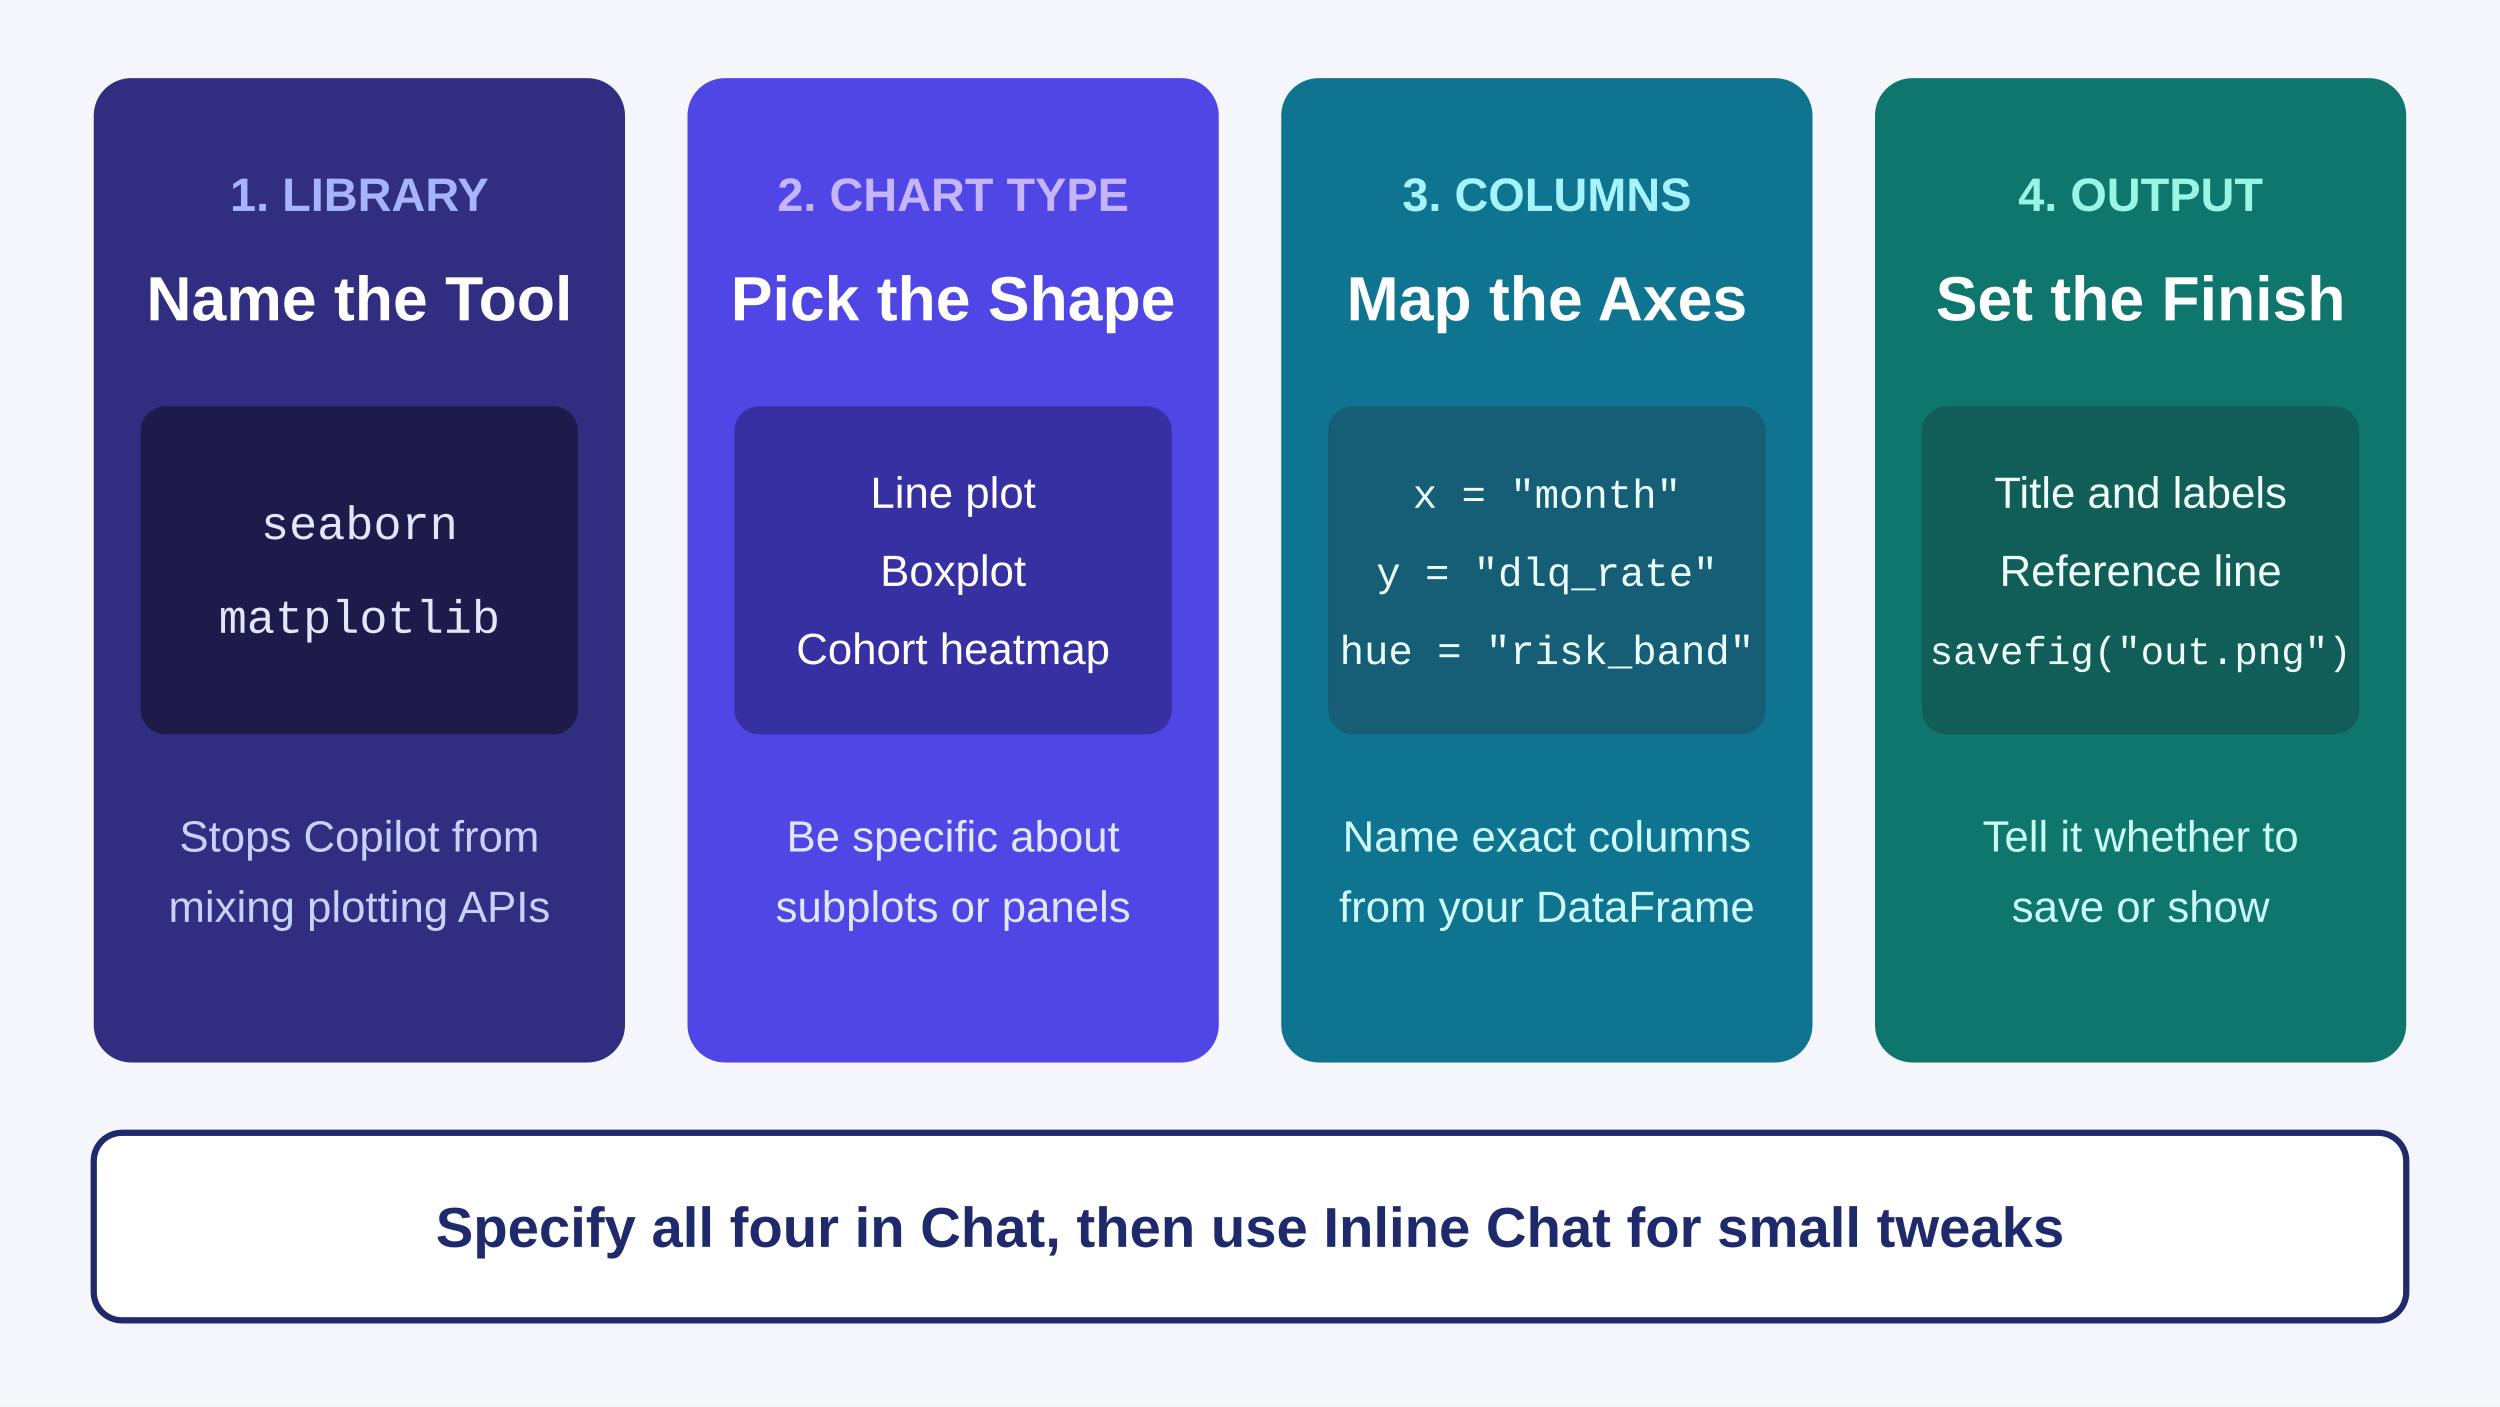
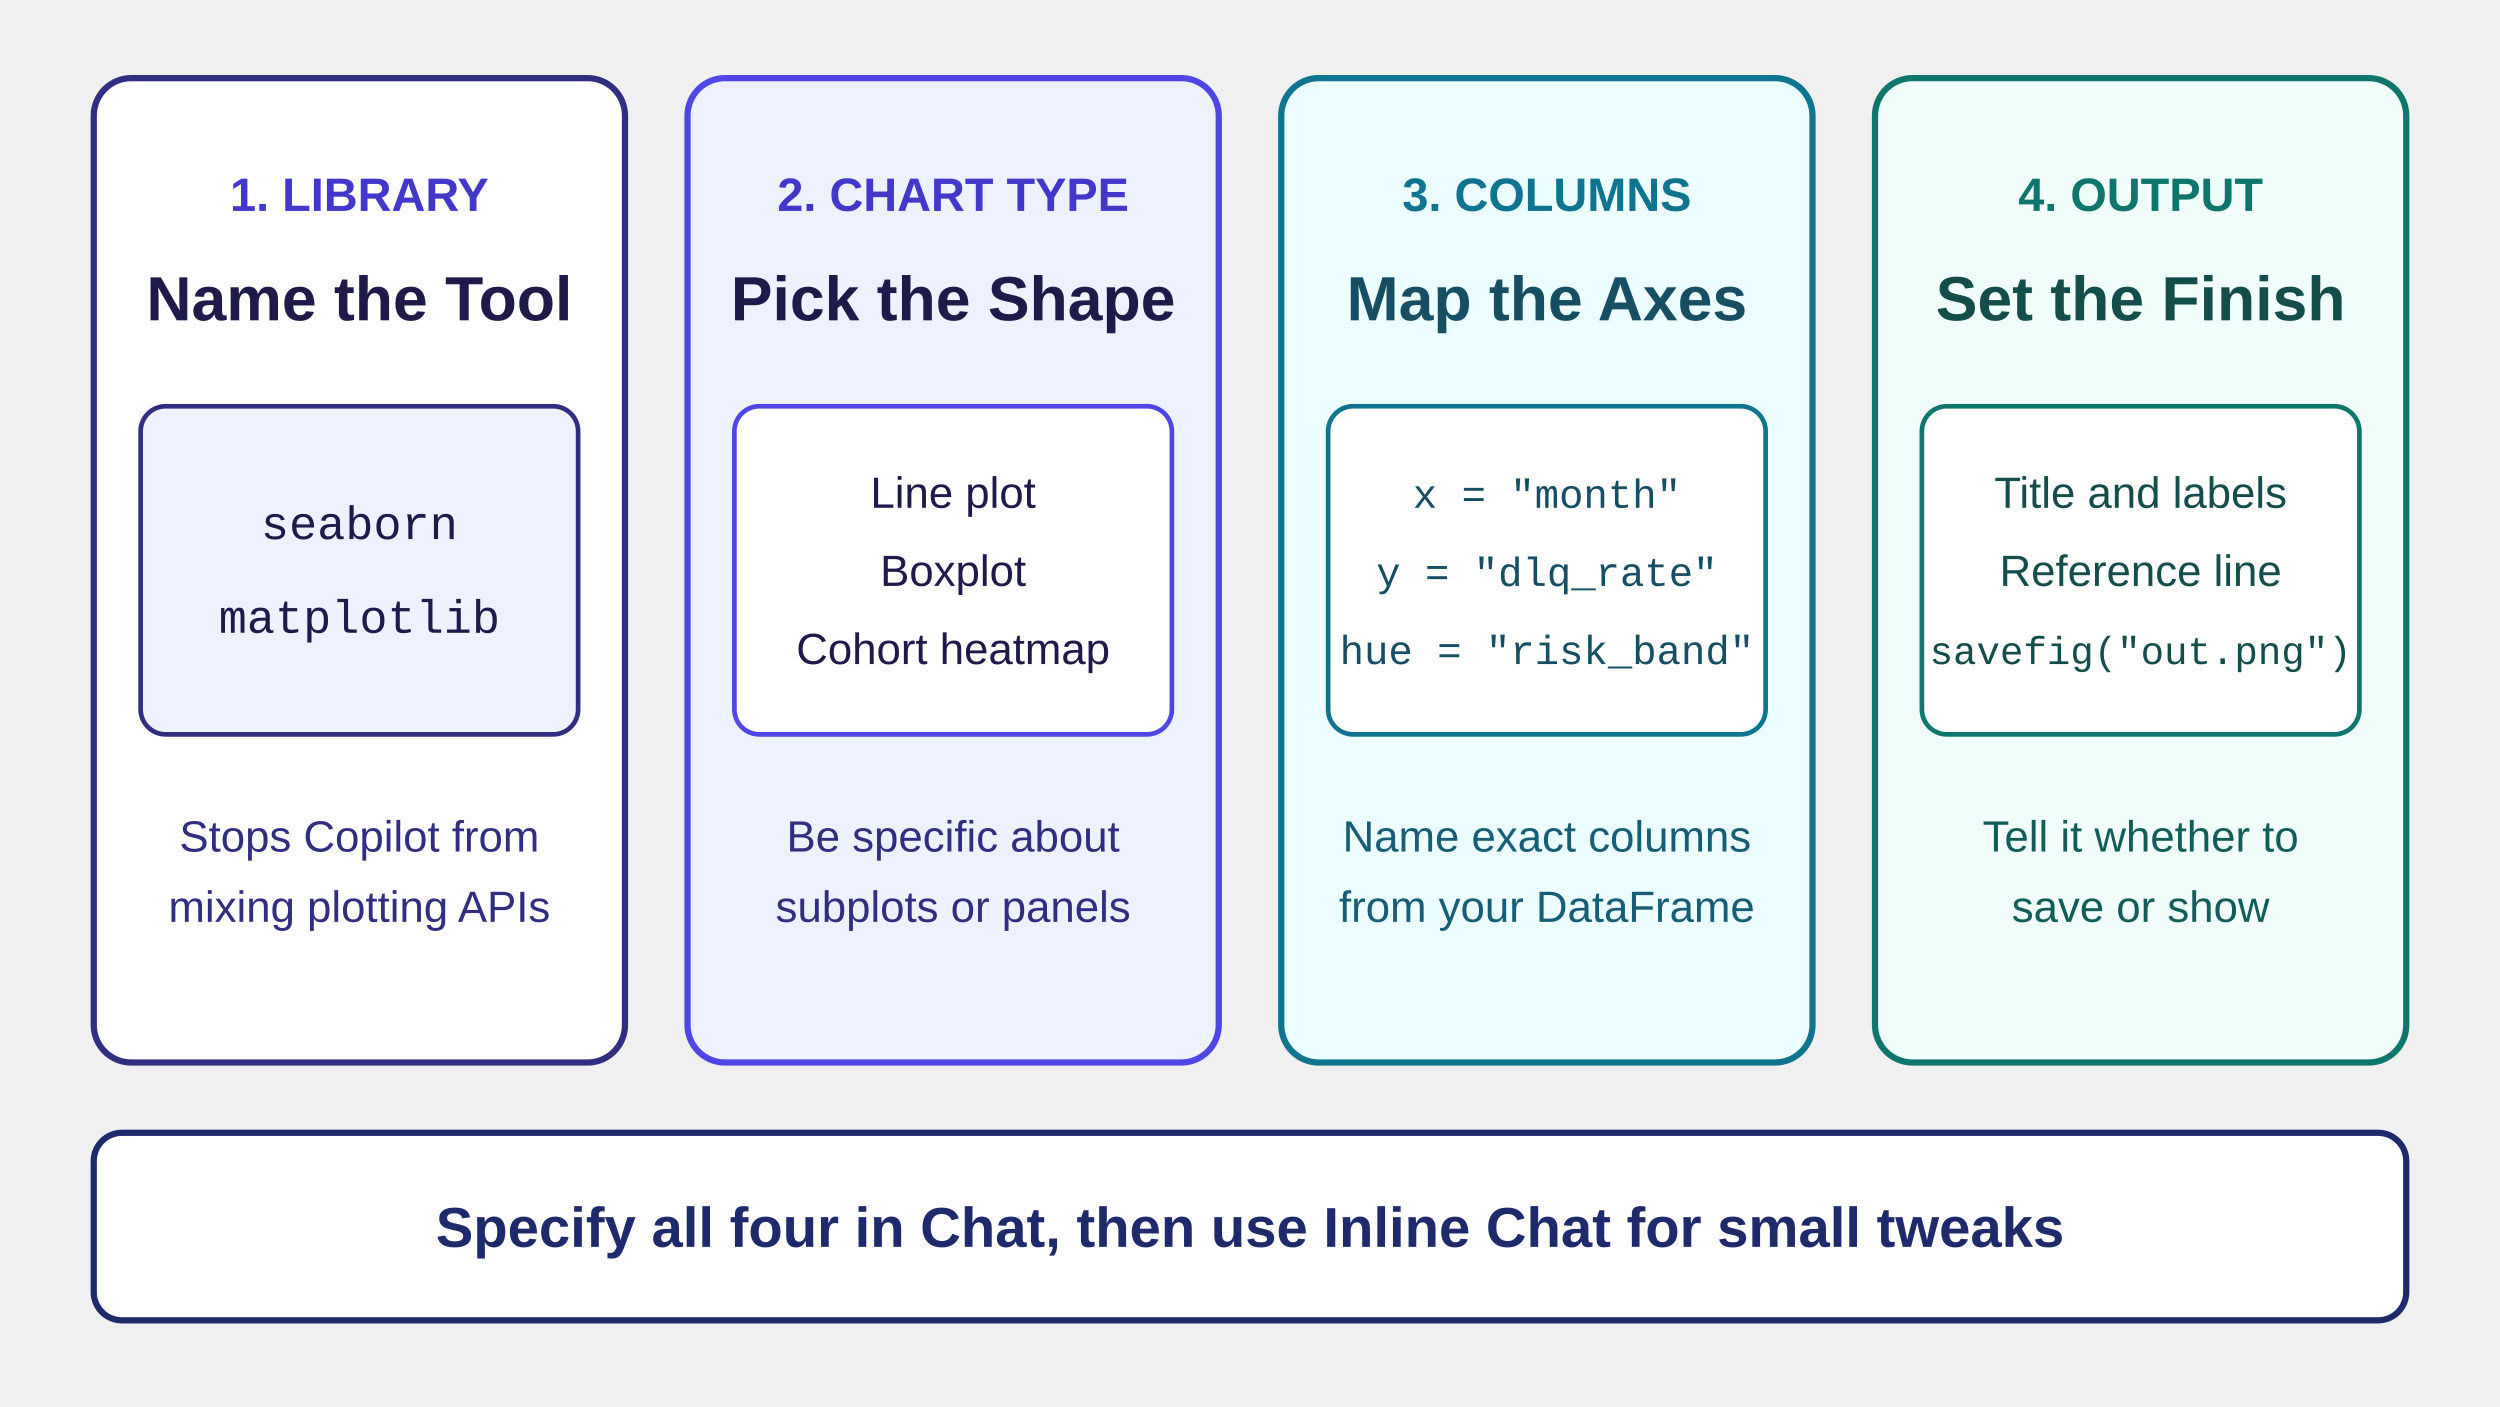
<svg xmlns="http://www.w3.org/2000/svg" width="1600" height="900" viewBox="0 0 1600 900" role="img" aria-label="Four parts of a Copilot chart prompt">
-   <rect width="1600" height="900" fill="#F4F6FB" />
-   <rect x="60" y="50" width="340" height="630" rx="24" fill="#312E81" />
-   <text x="230" y="135" text-anchor="middle" fill="#A5B4FC" font-family="Arial, Helvetica, sans-serif" font-size="30" font-weight="700">1. LIBRARY</text>
-   <text x="230" y="205" text-anchor="middle" fill="#FFFFFF" font-family="Arial, Helvetica, sans-serif" font-size="40" font-weight="700">Name the Tool</text>
-   <rect x="90" y="260" width="280" height="210" rx="16" fill="#1E1B4B" />
-   <text x="230" y="345" text-anchor="middle" fill="#E0E7FF" font-family="Courier New, monospace" font-size="30">seaborn</text>
-   <text x="230" y="405" text-anchor="middle" fill="#E0E7FF" font-family="Courier New, monospace" font-size="30">matplotlib</text>
-   <text x="230" y="545" text-anchor="middle" fill="#C7D2FE" font-family="Arial, Helvetica, sans-serif" font-size="28">Stops Copilot from</text>
-   <text x="230" y="590" text-anchor="middle" fill="#C7D2FE" font-family="Arial, Helvetica, sans-serif" font-size="28">mixing plotting APIs</text>
-   <rect x="440" y="50" width="340" height="630" rx="24" fill="#4F46E5" />
-   <text x="610" y="135" text-anchor="middle" fill="#C4B5FD" font-family="Arial, Helvetica, sans-serif" font-size="30" font-weight="700">2. CHART TYPE</text>
-   <text x="610" y="205" text-anchor="middle" fill="#FFFFFF" font-family="Arial, Helvetica, sans-serif" font-size="40" font-weight="700">Pick the Shape</text>
-   <rect x="470" y="260" width="280" height="210" rx="16" fill="#3730A3" />
-   <text x="610" y="325" text-anchor="middle" fill="#FFFFFF" font-family="Arial, Helvetica, sans-serif" font-size="28">Line plot</text>
-   <text x="610" y="375" text-anchor="middle" fill="#FFFFFF" font-family="Arial, Helvetica, sans-serif" font-size="28">Boxplot</text>
-   <text x="610" y="425" text-anchor="middle" fill="#FFFFFF" font-family="Arial, Helvetica, sans-serif" font-size="28">Cohort heatmap</text>
-   <text x="610" y="545" text-anchor="middle" fill="#E0E7FF" font-family="Arial, Helvetica, sans-serif" font-size="28">Be specific about</text>
-   <text x="610" y="590" text-anchor="middle" fill="#E0E7FF" font-family="Arial, Helvetica, sans-serif" font-size="28">subplots or panels</text>
-   <rect x="820" y="50" width="340" height="630" rx="24" fill="#0E7490" />
-   <text x="990" y="135" text-anchor="middle" fill="#A5F3FC" font-family="Arial, Helvetica, sans-serif" font-size="30" font-weight="700">3. COLUMNS</text>
-   <text x="990" y="205" text-anchor="middle" fill="#FFFFFF" font-family="Arial, Helvetica, sans-serif" font-size="40" font-weight="700">Map the Axes</text>
-   <rect x="850" y="260" width="280" height="210" rx="16" fill="#155E75" />
-   <text x="990" y="325" text-anchor="middle" fill="#ECFEFF" font-family="Courier New, monospace" font-size="26">x = "month"</text>
-   <text x="990" y="375" text-anchor="middle" fill="#ECFEFF" font-family="Courier New, monospace" font-size="26">y = "dlq_rate"</text>
-   <text x="990" y="425" text-anchor="middle" fill="#ECFEFF" font-family="Courier New, monospace" font-size="26">hue = "risk_band"</text>
-   <text x="990" y="545" text-anchor="middle" fill="#CFFAFE" font-family="Arial, Helvetica, sans-serif" font-size="28">Name exact columns</text>
-   <text x="990" y="590" text-anchor="middle" fill="#CFFAFE" font-family="Arial, Helvetica, sans-serif" font-size="28">from your DataFrame</text>
-   <rect x="1200" y="50" width="340" height="630" rx="24" fill="#0F766E" />
-   <text x="1370" y="135" text-anchor="middle" fill="#99F6E4" font-family="Arial, Helvetica, sans-serif" font-size="30" font-weight="700">4. OUTPUT</text>
-   <text x="1370" y="205" text-anchor="middle" fill="#FFFFFF" font-family="Arial, Helvetica, sans-serif" font-size="40" font-weight="700">Set the Finish</text>
-   <rect x="1230" y="260" width="280" height="210" rx="16" fill="#115E59" />
-   <text x="1370" y="325" text-anchor="middle" fill="#F0FDFA" font-family="Arial, Helvetica, sans-serif" font-size="28">Title and labels</text>
-   <text x="1370" y="375" text-anchor="middle" fill="#F0FDFA" font-family="Arial, Helvetica, sans-serif" font-size="28">Reference line</text>
-   <text x="1370" y="425" text-anchor="middle" fill="#F0FDFA" font-family="Courier New, monospace" font-size="25">savefig("out.png")</text>
-   <text x="1370" y="545" text-anchor="middle" fill="#CCFBF1" font-family="Arial, Helvetica, sans-serif" font-size="28">Tell it whether to</text>
-   <text x="1370" y="590" text-anchor="middle" fill="#CCFAFE" font-family="Arial, Helvetica, sans-serif" font-size="28">save or show</text>
+   <rect x="60" y="50" width="340" height="630" rx="24" fill="#FFFFFF" stroke="#312E81" stroke-width="4" />
+   <text x="230" y="135" text-anchor="middle" fill="#4338CA" font-family="Arial, Helvetica, sans-serif" font-size="30" font-weight="700">1. LIBRARY</text>
+   <text x="230" y="205" text-anchor="middle" fill="#1E1B4B" font-family="Arial, Helvetica, sans-serif" font-size="40" font-weight="700">Name the Tool</text>
+   <rect x="90" y="260" width="280" height="210" rx="16" fill="#EEF2FF" stroke="#312E81" stroke-width="3" />
+   <text x="230" y="345" text-anchor="middle" fill="#1E1B4B" font-family="Courier New, monospace" font-size="30">seaborn</text>
+   <text x="230" y="405" text-anchor="middle" fill="#1E1B4B" font-family="Courier New, monospace" font-size="30">matplotlib</text>
+   <text x="230" y="545" text-anchor="middle" fill="#312E81" font-family="Arial, Helvetica, sans-serif" font-size="28">Stops Copilot from</text>
+   <text x="230" y="590" text-anchor="middle" fill="#312E81" font-family="Arial, Helvetica, sans-serif" font-size="28">mixing plotting APIs</text>
+   <rect x="440" y="50" width="340" height="630" rx="24" fill="#EEF2FF" stroke="#4F46E5" stroke-width="4" />
+   <text x="610" y="135" text-anchor="middle" fill="#4338CA" font-family="Arial, Helvetica, sans-serif" font-size="30" font-weight="700">2. CHART TYPE</text>
+   <text x="610" y="205" text-anchor="middle" fill="#1E1B4B" font-family="Arial, Helvetica, sans-serif" font-size="40" font-weight="700">Pick the Shape</text>
+   <rect x="470" y="260" width="280" height="210" rx="16" fill="#FFFFFF" stroke="#4F46E5" stroke-width="3" />
+   <text x="610" y="325" text-anchor="middle" fill="#1E1B4B" font-family="Arial, Helvetica, sans-serif" font-size="28">Line plot</text>
+   <text x="610" y="375" text-anchor="middle" fill="#1E1B4B" font-family="Arial, Helvetica, sans-serif" font-size="28">Boxplot</text>
+   <text x="610" y="425" text-anchor="middle" fill="#1E1B4B" font-family="Arial, Helvetica, sans-serif" font-size="28">Cohort heatmap</text>
+   <text x="610" y="545" text-anchor="middle" fill="#312E81" font-family="Arial, Helvetica, sans-serif" font-size="28">Be specific about</text>
+   <text x="610" y="590" text-anchor="middle" fill="#312E81" font-family="Arial, Helvetica, sans-serif" font-size="28">subplots or panels</text>
+   <rect x="820" y="50" width="340" height="630" rx="24" fill="#ECFEFF" stroke="#0E7490" stroke-width="4" />
+   <text x="990" y="135" text-anchor="middle" fill="#0E7490" font-family="Arial, Helvetica, sans-serif" font-size="30" font-weight="700">3. COLUMNS</text>
+   <text x="990" y="205" text-anchor="middle" fill="#164E63" font-family="Arial, Helvetica, sans-serif" font-size="40" font-weight="700">Map the Axes</text>
+   <rect x="850" y="260" width="280" height="210" rx="16" fill="#FFFFFF" stroke="#0E7490" stroke-width="3" />
+   <text x="990" y="325" text-anchor="middle" fill="#164E63" font-family="Courier New, monospace" font-size="26">x = "month"</text>
+   <text x="990" y="375" text-anchor="middle" fill="#164E63" font-family="Courier New, monospace" font-size="26">y = "dlq_rate"</text>
+   <text x="990" y="425" text-anchor="middle" fill="#164E63" font-family="Courier New, monospace" font-size="26">hue = "risk_band"</text>
+   <text x="990" y="545" text-anchor="middle" fill="#155E75" font-family="Arial, Helvetica, sans-serif" font-size="28">Name exact columns</text>
+   <text x="990" y="590" text-anchor="middle" fill="#155E75" font-family="Arial, Helvetica, sans-serif" font-size="28">from your DataFrame</text>
+   <rect x="1200" y="50" width="340" height="630" rx="24" fill="#F0FDFA" stroke="#0F766E" stroke-width="4" />
+   <text x="1370" y="135" text-anchor="middle" fill="#0F766E" font-family="Arial, Helvetica, sans-serif" font-size="30" font-weight="700">4. OUTPUT</text>
+   <text x="1370" y="205" text-anchor="middle" fill="#134E4A" font-family="Arial, Helvetica, sans-serif" font-size="40" font-weight="700">Set the Finish</text>
+   <rect x="1230" y="260" width="280" height="210" rx="16" fill="#FFFFFF" stroke="#0F766E" stroke-width="3" />
+   <text x="1370" y="325" text-anchor="middle" fill="#134E4A" font-family="Arial, Helvetica, sans-serif" font-size="28">Title and labels</text>
+   <text x="1370" y="375" text-anchor="middle" fill="#134E4A" font-family="Arial, Helvetica, sans-serif" font-size="28">Reference line</text>
+   <text x="1370" y="425" text-anchor="middle" fill="#134E4A" font-family="Courier New, monospace" font-size="25">savefig("out.png")</text>
+   <text x="1370" y="545" text-anchor="middle" fill="#115E59" font-family="Arial, Helvetica, sans-serif" font-size="28">Tell it whether to</text>
+   <text x="1370" y="590" text-anchor="middle" fill="#115E59" font-family="Arial, Helvetica, sans-serif" font-size="28">save or show</text>
  <rect x="60" y="725" width="1480" height="120" rx="18" fill="#FFFFFF" stroke="#1E2A6B" stroke-width="4" />
  <text x="800" y="798" text-anchor="middle" fill="#1E2A6B" font-family="Arial, Helvetica, sans-serif" font-size="36" font-weight="700">Specify all four in Chat, then use Inline Chat for small tweaks</text>
</svg>
